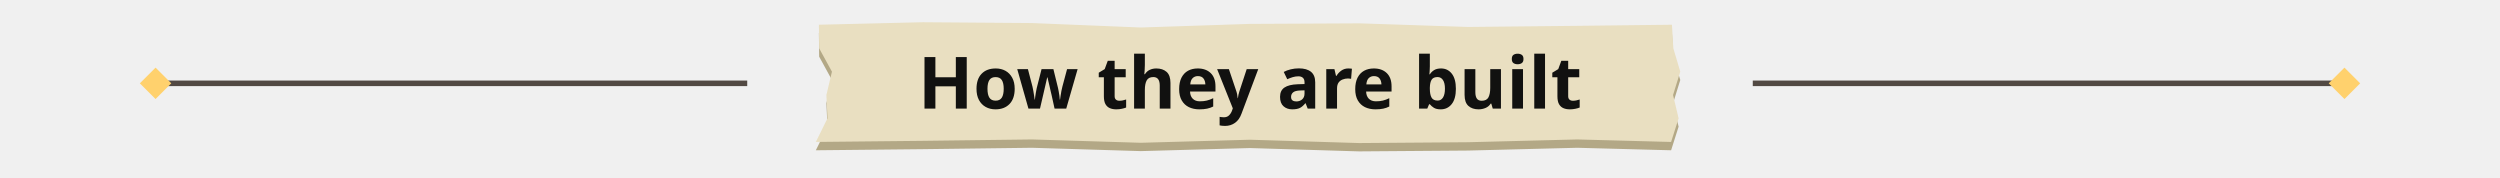
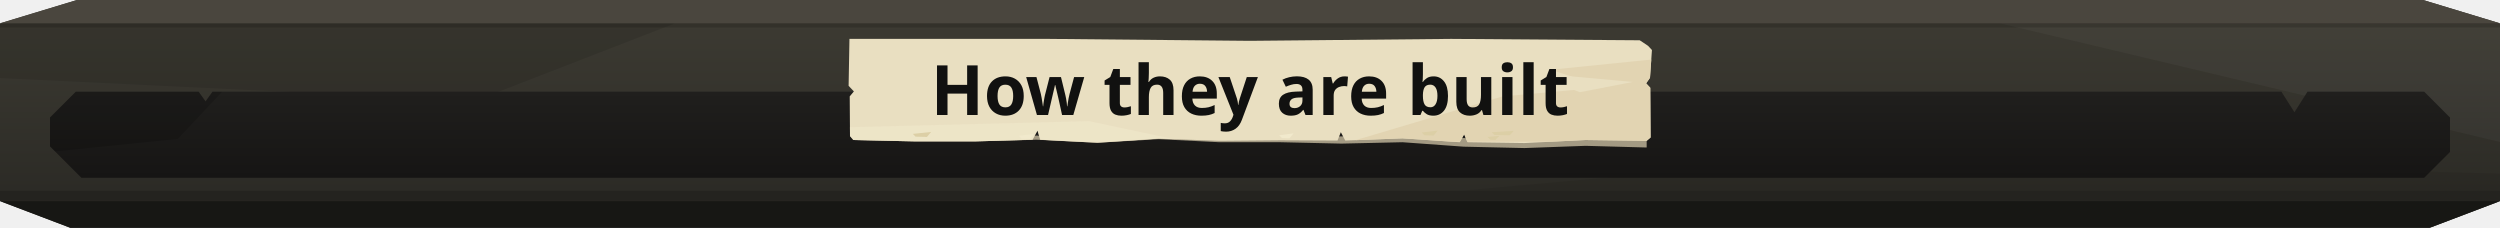
- <svg xmlns="http://www.w3.org/2000/svg" viewBox="0 0 900 64" width="900" height="64" role="img" aria-label="How they are built">
-   <rect x="60" y="29" width="209.0" height="2" fill="#524943" />
-   <rect x="631.0" y="29" width="209.0" height="2" fill="#524943" />
-   <rect x="52" y="26" width="8" height="8" fill="#ffd16d" transform="rotate(45 56 30)" />
-   <rect x="840" y="26" width="8" height="8" fill="#ffd16d" transform="rotate(45 844 30)" />
-   <polygon points="294.8,11.9 332.2,11.0 371.5,11.3 410.7,12.9 450.0,11.6 489.3,11.4 528.5,12.7 567.8,12.3 601.9,11.9 602.4,20.4 604.9,28.8 602.3,37.2 604.3,45.6 601.6,54.1 567.8,53.2 528.5,54.2 489.3,54.5 450.0,53.3 410.7,54.4 371.5,53.2 332.2,53.7 293.7,54.1 297.9,45.6 297.5,37.2 299.5,28.8 294.9,20.4" fill="#b3a886" />
-   <polygon points="294.8,8.9 332.2,8.0 371.5,8.3 410.7,9.9 450.0,8.6 489.3,8.4 528.5,9.7 567.8,9.3 601.9,8.9 602.4,17.4 604.9,25.8 602.3,34.2 604.3,42.6 601.6,51.1 567.8,50.2 528.5,51.2 489.3,51.5 450.0,50.3 410.7,51.4 371.5,50.2 332.2,50.7 293.7,51.1 297.9,42.6 297.5,34.2 299.5,25.8 294.9,17.4" fill="#e9dfc1" />
-   <text x="450.0" y="39.1" font-family="'Noto Sans','Segoe UI',Helvetica,Arial,sans-serif" font-size="26" font-weight="700" fill="#111110" text-anchor="middle">How they are built</text>
+ <svg xmlns="http://www.w3.org/2000/svg" viewBox="0 0 900 82" width="900" height="82" role="img" aria-label="How they are built">
+   <defs>
+     <clipPath id="c1">
+       <polygon points="27.7,0 872.3,0 900,8.4 900,72.4 874.7,82 25.3,82 0,72.4 0,8.4" />
+     </clipPath>
+     <linearGradient id="g2" gradientUnits="userSpaceOnUse" x1="0" y1="8.4" x2="0" y2="72.4">
+       <stop offset="0" stop-color="#3c3a32" />
+       <stop offset="1" stop-color="#2b2a25" />
+     </linearGradient>
+     <clipPath id="c3">
+       <polygon points="18,42.3 27.3,33 71.5,33 74,36.5 76.5,33 821.3,33 826,40.4 830.7,33 872.7,33 882,42.3 882,54.7 872.7,64 29.3,64 18,52.7" />
+     </clipPath>
+     <linearGradient id="g4" gradientUnits="userSpaceOnUse" x1="0" y1="33" x2="0" y2="64">
+       <stop offset="0" stop-color="#201f1d" />
+       <stop offset="1" stop-color="#161514" />
+     </linearGradient>
+     <clipPath id="c5">
+       <polygon points="305.8,14 377.6,14 450,14.7 522.4,14 590.3,14.5 593.3,16.5 594.7,18 594,28 592.6,30 594.1,31.6 594.2,49.5 592.8,50.7 570.8,50.4 548.8,51.5 528.3,51.2 527.1,48.3 525.5,51.2 504.9,49.8 484.3,50.6 482.7,47.6 481.5,50.6 461,50.5 439,50.7 417.1,49.9 395.1,51.4 374.5,50.3 373.5,47 371.7,50.3 351.2,50.9 329.2,50.9 307.2,50.4 306,49 305.9,34.7 307.4,32.9 305.5,30.9" />
+     </clipPath>
+   </defs>
+   <polygon points="27.7,0 872.3,0 900,8.4 900,72.4 874.7,82 25.3,82 0,72.4 0,8.4" fill="url(#g2)" />
+   <g clip-path="url(#c1)">
+     <polygon points="0,8.4 243,8.4 171,36.3 0,28.1" fill="#000000" opacity="0.1" />
+     <polygon points="900,8.4 900,51.1 720,8.4" fill="#ffffff" opacity="0.035" />
+     <polygon points="378,82 666,56 900,62.5 900,82" fill="#000000" opacity="0.07" />
+     <rect x="0" y="0" width="900" height="8.4" fill="#4a463e" />
+     <rect x="0" y="8.4" width="900" height="1.5" fill="#000000" opacity="0.16" />
+     <rect x="0" y="68.7" width="900" height="3.6" fill="#24231f" />
+     <rect x="0" y="72.4" width="900" height="9.6" fill="#171714" />
+   </g>
+   <polygon points="18,42.3 27.3,33 71.5,33 74,36.5 76.5,33 821.3,33 826,40.4 830.7,33 872.7,33 882,42.3 882,54.7 872.7,64 29.3,64 18,52.7" fill="url(#g4)" />
+   <polygon points="18,33 80,33 64,50 18,54.7" fill="#000000" opacity="0.16" clip-path="url(#c3)" />
+   <polygon points="592.8,49.2 570.8,48.9 548.8,50 526.9,49.7 504.9,48.3 482.9,49.1 461,49 439,49.2 417.1,48.4 395.1,49.9 373.1,48.8 351.2,49.4 329.2,49.4 307.2,48.9 307.2,50.4 329.2,50.9 351.2,50.9 373.1,50.3 395.1,51.4 417.1,50.1 439,51.2 461,51.2 482.9,51.7 504.9,51.2 526.9,52.8 548.8,53.3 570.8,52.5 592.8,53.1" fill="#a39a83" />
+   <polygon points="305.8,14 377.6,14 450,14.7 522.4,14 590.3,14.5 593.3,16.5 594.7,18 594,28 592.6,30 594.1,31.6 594.2,49.5 592.8,50.7 570.8,50.4 548.8,51.5 528.3,51.2 527.1,48.3 525.5,51.2 504.9,49.8 484.3,50.6 482.7,47.6 481.5,50.6 461,50.5 439,50.7 417.1,49.9 395.1,51.4 374.5,50.3 373.5,47 371.7,50.3 351.2,50.9 329.2,50.9 307.2,50.4 306,49 305.9,34.7 307.4,32.9 305.5,30.9" fill="#e9dfc1" />
+   <g clip-path="url(#c5)">
+     <polygon points="594.8,21.4 558.3,25.1 577.4,31.4 540.9,34.7 486.2,51 594.8,51" fill="#e2d4b2" />
+     <polygon points="587.8,29.5 551.3,26.2 568.7,33.2" fill="#e9dfc1" />
+     <polygon points="305.2,45.8 392.1,43.6 426.8,51 305.2,51" fill="#f1e9cc" opacity="0.55" />
+     <polygon points="366.8,48.9 372.3,48.2 370.8,50 367.8,49.9" fill="#f1e9cc" />
+     <polygon points="328.6,48.2 335.2,47.5 333.7,49.3 329.6,49.2" fill="#dccfa6" />
+     <polygon points="535.5,49.3 539.8,48.9 538.3,50.4 536.5,50.3" fill="#dccfa6" />
+     <polygon points="460.5,48.7 465.7,48 464.2,49.8 461.5,49.7" fill="#f1e9cc" />
+     <polygon points="537,47.6 545,47.1 543.5,48.7 538,48.6" fill="#dccfa6" />
+     <polygon points="511.8,47.7 517.6,47 516.1,48.8 512.8,48.7" fill="#dccfa6" />
+   </g>
+   <text x="450" y="41.4" font-family="'Noto Sans','Open Sans','Segoe UI',Roboto,'Helvetica Neue',Arial,sans-serif" font-size="25" font-weight="700" fill="#111110" text-anchor="middle" textLength="221.5">How they are built</text>
</svg>
